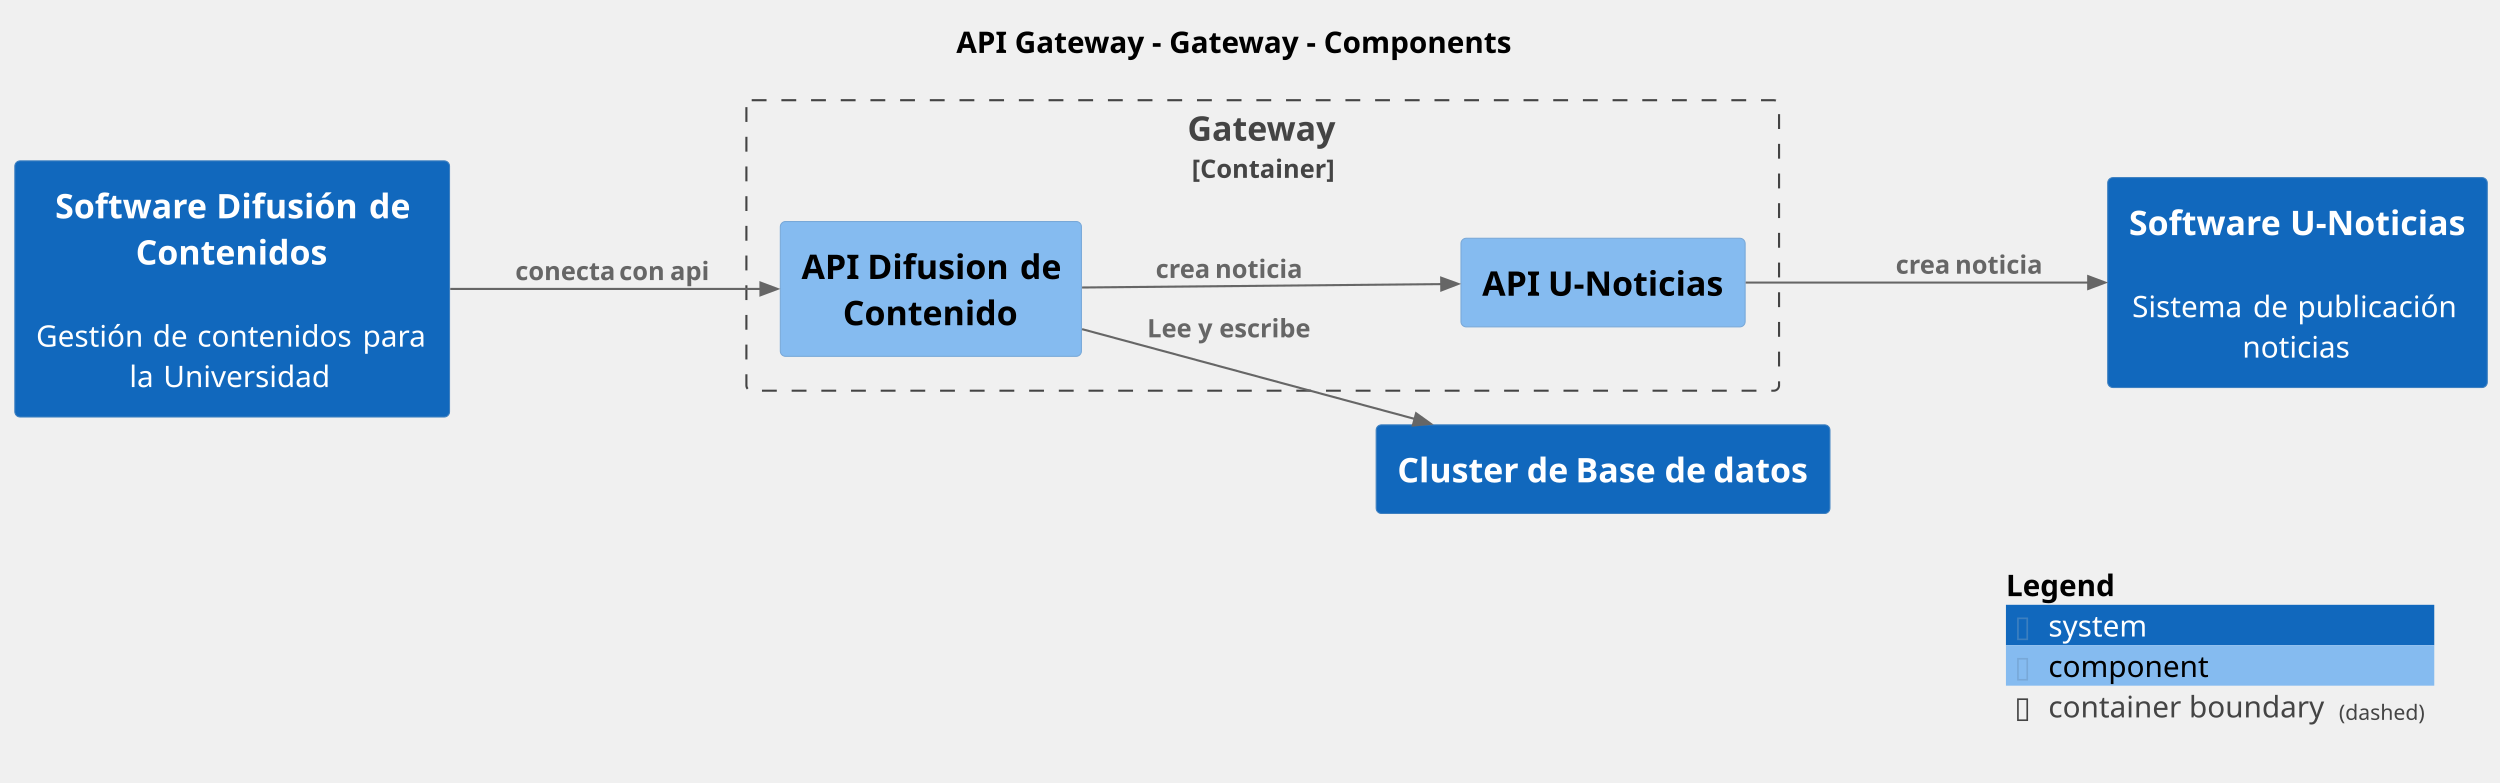
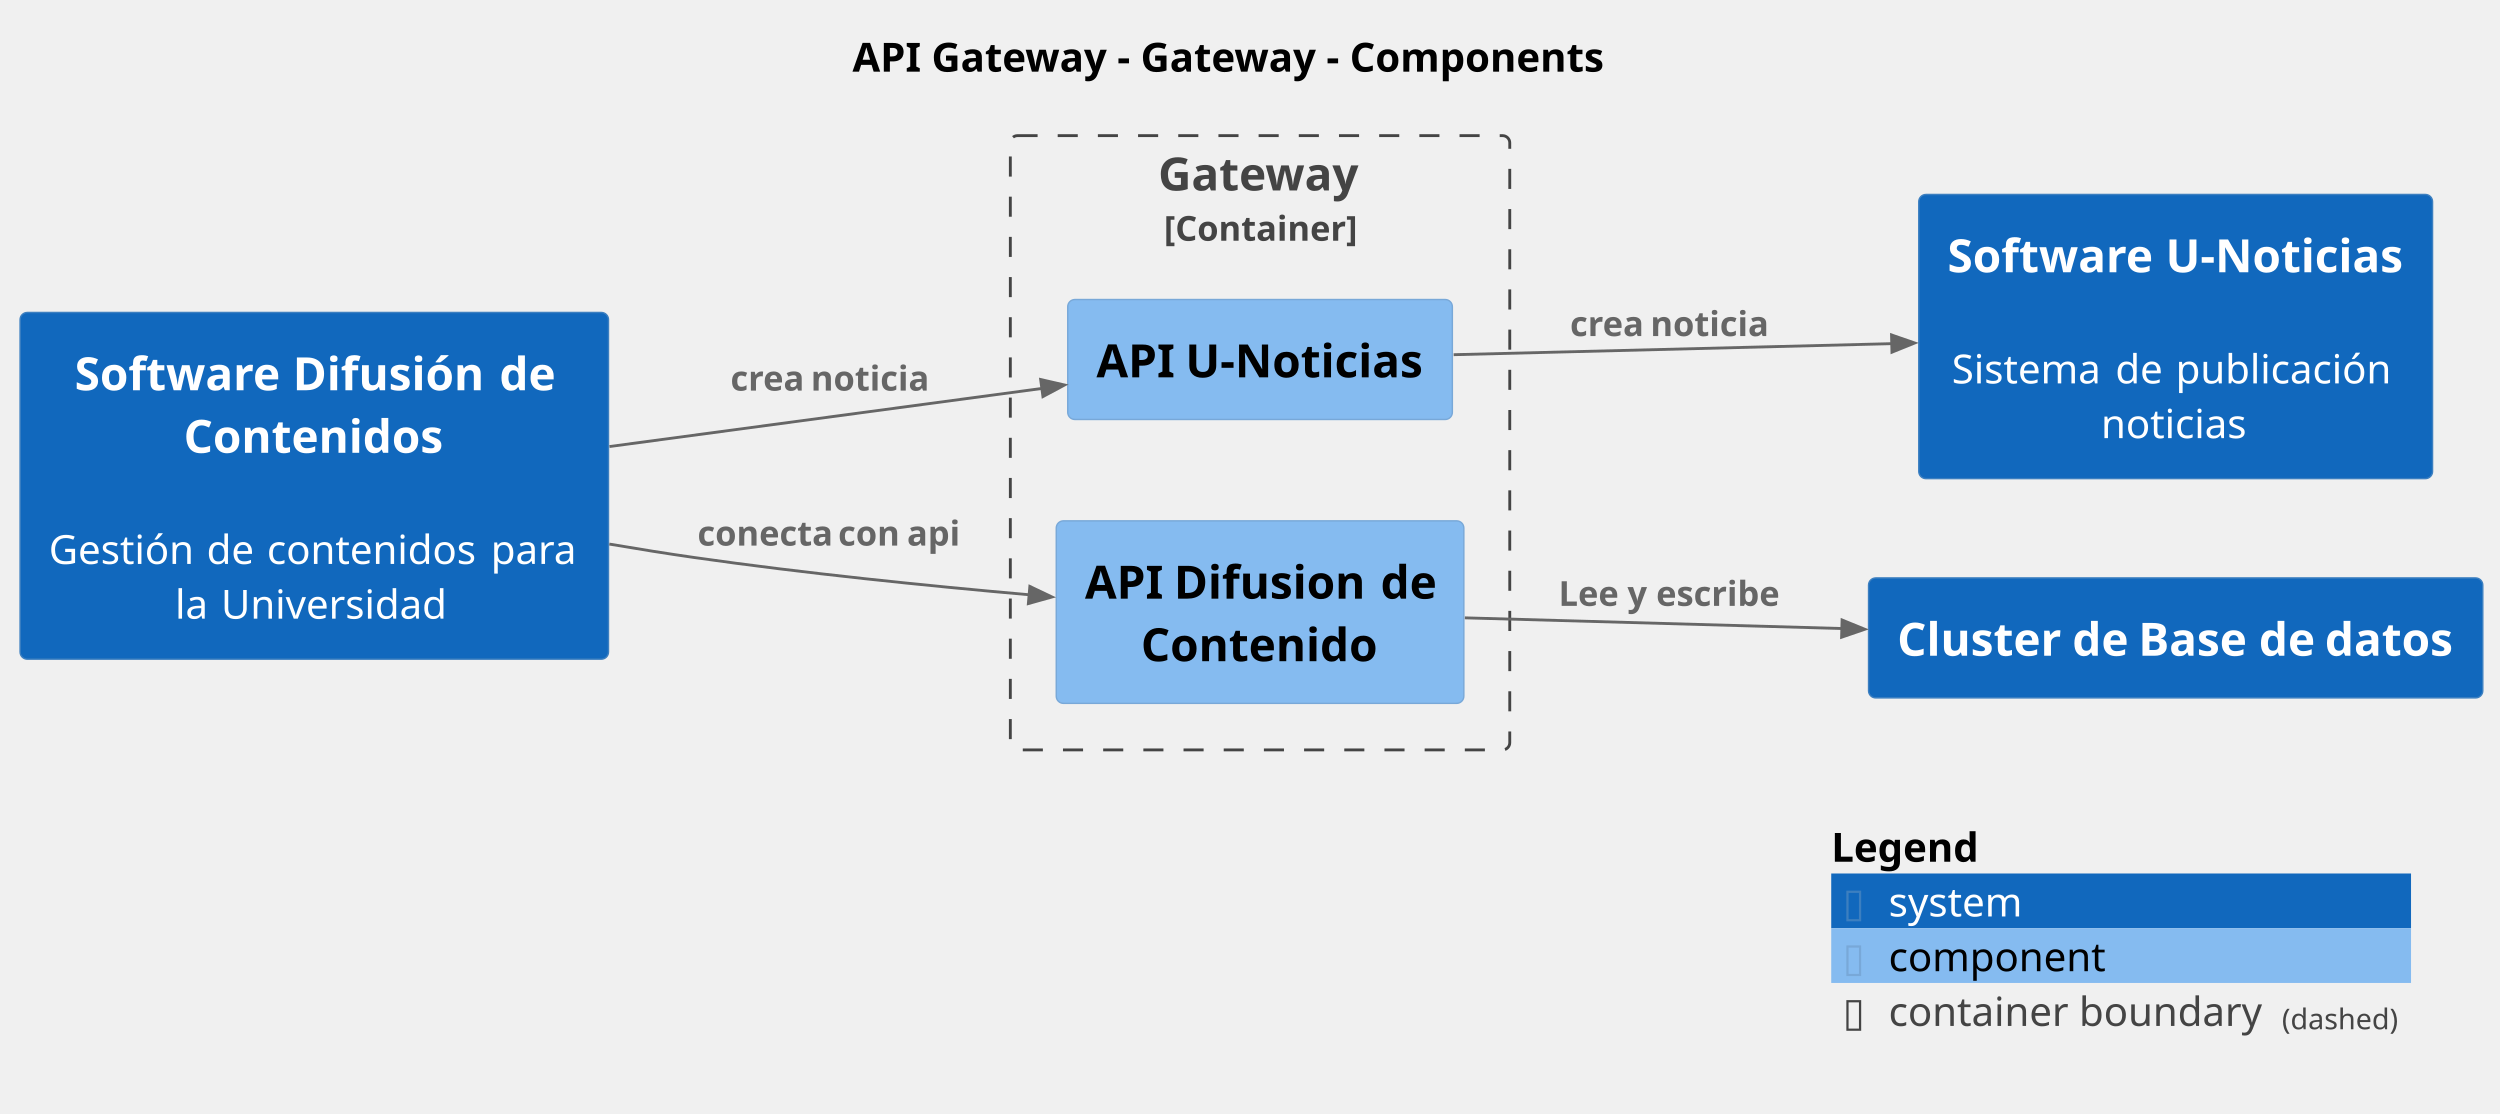
- <svg xmlns="http://www.w3.org/2000/svg" xmlns:xlink="http://www.w3.org/1999/xlink" contentStyleType="text/css" preserveAspectRatio="meet" version="1.1" viewBox="0 0 1179 369" zoomAndPan="magnify">
+ <svg xmlns="http://www.w3.org/2000/svg" xmlns:xlink="http://www.w3.org/1999/xlink" contentStyleType="text/css" preserveAspectRatio="meet" version="1.1" viewBox="0 0 871 388" zoomAndPan="magnify">
  <defs />
  <g>
-     <text fill="#000000" font-family="sans-serif" font-size="14" font-weight="bold" lengthAdjust="spacing" textLength="263" x="451" y="24.966">API Gateway - Gateway - Components</text>
+     <text fill="#000000" font-family="sans-serif" font-size="14" font-weight="bold" lengthAdjust="spacing" textLength="263" x="297" y="24.966">API Gateway - Gateway - Components</text>
    <g id="cluster_APIGateway.Gateway_boundary">
-       <rect fill="none" height="137" rx="2.5" ry="2.5" style="stroke:#444444;stroke-width:1.0;stroke-dasharray:7.0,7.0;" width="487" x="352" y="47.256" />
-       <text fill="#444444" font-family="sans-serif" font-size="16" font-weight="bold" lengthAdjust="spacing" textLength="71" x="560" y="66.36">Gateway</text>
-       <text fill="#444444" font-family="sans-serif" font-size="12" font-weight="bold" lengthAdjust="spacing" textLength="67" x="562" y="83.876">[Container]</text>
+       <rect fill="none" height="214" rx="2.5" ry="2.5" style="stroke:#444444;stroke-width:1.0;stroke-dasharray:7.0,7.0;" width="174" x="352" y="47.256" />
+       <text fill="#444444" font-family="sans-serif" font-size="16" font-weight="bold" lengthAdjust="spacing" textLength="71" x="403.5" y="66.36">Gateway</text>
+       <text fill="#444444" font-family="sans-serif" font-size="12" font-weight="bold" lengthAdjust="spacing" textLength="67" x="405.5" y="83.876">[Container]</text>
    </g>
    <g id="elem_APIGateway.Gateway.APIUNoticias">
-       <rect fill="#85BBF0" height="41.792" rx="2.5" ry="2.5" style="stroke:#78A8D8;stroke-width:0.5;" width="134" x="689" y="112.366" />
-       <text fill="#000000" font-family="sans-serif" font-size="16" font-weight="bold" lengthAdjust="spacing" textLength="27" x="699" y="139.47">API</text>
-       <text fill="#000000" font-family="sans-serif" font-size="16" font-weight="bold" lengthAdjust="spacing" textLength="4" x="726" y="139.47"> </text>
-       <text fill="#000000" font-family="sans-serif" font-size="16" font-weight="bold" lengthAdjust="spacing" textLength="83" x="730" y="139.47">U-Noticias</text>
+       <rect fill="#85BBF0" height="41.792" rx="2.5" ry="2.5" style="stroke:#78A8D8;stroke-width:0.5;" width="134" x="372" y="104.356" />
+       <text fill="#000000" font-family="sans-serif" font-size="16" font-weight="bold" lengthAdjust="spacing" textLength="27" x="382" y="131.46">API</text>
+       <text fill="#000000" font-family="sans-serif" font-size="16" font-weight="bold" lengthAdjust="spacing" textLength="4" x="409" y="131.46"> </text>
+       <text fill="#000000" font-family="sans-serif" font-size="16" font-weight="bold" lengthAdjust="spacing" textLength="83" x="413" y="131.46">U-Noticias</text>
    </g>
    <g id="elem_APIGateway.Gateway.APIDifusiondeContenido">
-       <rect fill="#85BBF0" height="63.584" rx="2.5" ry="2.5" style="stroke:#78A8D8;stroke-width:0.5;" width="142" x="368" y="104.466" />
-       <text fill="#000000" font-family="sans-serif" font-size="16" font-weight="bold" lengthAdjust="spacing" textLength="27" x="378" y="131.57">API</text>
-       <text fill="#000000" font-family="sans-serif" font-size="16" font-weight="bold" lengthAdjust="spacing" textLength="4" x="405" y="131.57"> </text>
-       <text fill="#000000" font-family="sans-serif" font-size="16" font-weight="bold" lengthAdjust="spacing" textLength="68" x="409" y="131.57">Difusion</text>
-       <text fill="#000000" font-family="sans-serif" font-size="16" font-weight="bold" lengthAdjust="spacing" textLength="4" x="477" y="131.57"> </text>
-       <text fill="#000000" font-family="sans-serif" font-size="16" font-weight="bold" lengthAdjust="spacing" textLength="19" x="481" y="131.57">de</text>
-       <text fill="#000000" font-family="sans-serif" font-size="16" font-weight="bold" lengthAdjust="spacing" textLength="83" x="397.5" y="153.362">Contenido</text>
+       <rect fill="#85BBF0" height="63.584" rx="2.5" ry="2.5" style="stroke:#78A8D8;stroke-width:0.5;" width="142" x="368" y="181.466" />
+       <text fill="#000000" font-family="sans-serif" font-size="16" font-weight="bold" lengthAdjust="spacing" textLength="27" x="378" y="208.57">API</text>
+       <text fill="#000000" font-family="sans-serif" font-size="16" font-weight="bold" lengthAdjust="spacing" textLength="4" x="405" y="208.57"> </text>
+       <text fill="#000000" font-family="sans-serif" font-size="16" font-weight="bold" lengthAdjust="spacing" textLength="68" x="409" y="208.57">Difusion</text>
+       <text fill="#000000" font-family="sans-serif" font-size="16" font-weight="bold" lengthAdjust="spacing" textLength="4" x="477" y="208.57"> </text>
+       <text fill="#000000" font-family="sans-serif" font-size="16" font-weight="bold" lengthAdjust="spacing" textLength="19" x="481" y="208.57">de</text>
+       <text fill="#000000" font-family="sans-serif" font-size="16" font-weight="bold" lengthAdjust="spacing" textLength="83" x="397.5" y="230.362">Contenido</text>
    </g>
    <g id="elem_SoftwareUNoticias">
      <a href="../../software-u-noticias/context/" target="_top" title="../../software-u-noticias/context/" xlink:actuate="onRequest" xlink:href="../../software-u-noticias/context/" xlink:show="new" xlink:title="../../software-u-noticias/context/" xlink:type="simple">
-         <rect fill="#1168BD" height="98.996" rx="2.5" ry="2.5" style="stroke:#3C7FC0;stroke-width:0.5;" width="179" x="994" y="83.766" />
-         <text fill="#FFFFFF" font-family="sans-serif" font-size="16" font-weight="bold" lengthAdjust="spacing" textLength="72" x="1004" y="110.87">Software</text>
-         <text fill="#FFFFFF" font-family="sans-serif" font-size="16" font-weight="bold" lengthAdjust="spacing" textLength="4" x="1076" y="110.87"> </text>
-         <text fill="#FFFFFF" font-family="sans-serif" font-size="16" font-weight="bold" lengthAdjust="spacing" textLength="83" x="1080" y="110.87">U-Noticias</text>
-         <text fill="#FFFFFF" font-family="sans-serif" font-size="14" lengthAdjust="spacing" textLength="4" x="1081.5" y="130.524"> </text>
-         <text fill="#FFFFFF" font-family="sans-serif" font-size="14" lengthAdjust="spacing" textLength="53" x="1005.5" y="149.592">Sistema</text>
-         <text fill="#FFFFFF" font-family="sans-serif" font-size="14" lengthAdjust="spacing" textLength="4" x="1058.5" y="149.592"> </text>
-         <text fill="#FFFFFF" font-family="sans-serif" font-size="14" lengthAdjust="spacing" textLength="17" x="1062.5" y="149.592">de</text>
-         <text fill="#FFFFFF" font-family="sans-serif" font-size="14" lengthAdjust="spacing" textLength="4" x="1079.5" y="149.592"> </text>
-         <text fill="#FFFFFF" font-family="sans-serif" font-size="14" lengthAdjust="spacing" textLength="78" x="1083.5" y="149.592">publicación</text>
-         <text fill="#FFFFFF" font-family="sans-serif" font-size="14" lengthAdjust="spacing" textLength="52" x="1057.5" y="168.66">noticias</text>
+         <rect fill="#1168BD" height="98.996" rx="2.5" ry="2.5" style="stroke:#3C7FC0;stroke-width:0.5;" width="179" x="668.5" y="67.756" />
+         <text fill="#FFFFFF" font-family="sans-serif" font-size="16" font-weight="bold" lengthAdjust="spacing" textLength="72" x="678.5" y="94.86">Software</text>
+         <text fill="#FFFFFF" font-family="sans-serif" font-size="16" font-weight="bold" lengthAdjust="spacing" textLength="4" x="750.5" y="94.86"> </text>
+         <text fill="#FFFFFF" font-family="sans-serif" font-size="16" font-weight="bold" lengthAdjust="spacing" textLength="83" x="754.5" y="94.86">U-Noticias</text>
+         <text fill="#FFFFFF" font-family="sans-serif" font-size="14" lengthAdjust="spacing" textLength="4" x="756" y="114.514"> </text>
+         <text fill="#FFFFFF" font-family="sans-serif" font-size="14" lengthAdjust="spacing" textLength="53" x="680" y="133.582">Sistema</text>
+         <text fill="#FFFFFF" font-family="sans-serif" font-size="14" lengthAdjust="spacing" textLength="4" x="733" y="133.582"> </text>
+         <text fill="#FFFFFF" font-family="sans-serif" font-size="14" lengthAdjust="spacing" textLength="17" x="737" y="133.582">de</text>
+         <text fill="#FFFFFF" font-family="sans-serif" font-size="14" lengthAdjust="spacing" textLength="4" x="754" y="133.582"> </text>
+         <text fill="#FFFFFF" font-family="sans-serif" font-size="14" lengthAdjust="spacing" textLength="78" x="758" y="133.582">publicación</text>
+         <text fill="#FFFFFF" font-family="sans-serif" font-size="14" lengthAdjust="spacing" textLength="52" x="732" y="152.65">noticias</text>
      </a>
    </g>
    <g id="elem_ClusterdeBasededatos">
      <a href="../../cluster-de-base-de-datos/context/" target="_top" title="../../cluster-de-base-de-datos/context/" xlink:actuate="onRequest" xlink:href="../../cluster-de-base-de-datos/context/" xlink:show="new" xlink:title="../../cluster-de-base-de-datos/context/" xlink:type="simple">
-         <rect fill="#1168BD" height="41.792" rx="2.5" ry="2.5" style="stroke:#3C7FC0;stroke-width:0.5;" width="214" x="649" y="200.366" />
-         <text fill="#FFFFFF" font-family="sans-serif" font-size="16" font-weight="bold" lengthAdjust="spacing" textLength="57" x="659" y="227.47">Cluster</text>
-         <text fill="#FFFFFF" font-family="sans-serif" font-size="16" font-weight="bold" lengthAdjust="spacing" textLength="4" x="716" y="227.47"> </text>
-         <text fill="#FFFFFF" font-family="sans-serif" font-size="16" font-weight="bold" lengthAdjust="spacing" textLength="19" x="720" y="227.47">de</text>
-         <text fill="#FFFFFF" font-family="sans-serif" font-size="16" font-weight="bold" lengthAdjust="spacing" textLength="4" x="739" y="227.47"> </text>
-         <text fill="#FFFFFF" font-family="sans-serif" font-size="16" font-weight="bold" lengthAdjust="spacing" textLength="38" x="743" y="227.47">Base</text>
-         <text fill="#FFFFFF" font-family="sans-serif" font-size="16" font-weight="bold" lengthAdjust="spacing" textLength="4" x="781" y="227.47"> </text>
-         <text fill="#FFFFFF" font-family="sans-serif" font-size="16" font-weight="bold" lengthAdjust="spacing" textLength="19" x="785" y="227.47">de</text>
-         <text fill="#FFFFFF" font-family="sans-serif" font-size="16" font-weight="bold" lengthAdjust="spacing" textLength="4" x="804" y="227.47"> </text>
-         <text fill="#FFFFFF" font-family="sans-serif" font-size="16" font-weight="bold" lengthAdjust="spacing" textLength="45" x="808" y="227.47">datos</text>
+         <rect fill="#1168BD" height="41.792" rx="2.5" ry="2.5" style="stroke:#3C7FC0;stroke-width:0.5;" width="214" x="651" y="201.356" />
+         <text fill="#FFFFFF" font-family="sans-serif" font-size="16" font-weight="bold" lengthAdjust="spacing" textLength="57" x="661" y="228.46">Cluster</text>
+         <text fill="#FFFFFF" font-family="sans-serif" font-size="16" font-weight="bold" lengthAdjust="spacing" textLength="4" x="718" y="228.46"> </text>
+         <text fill="#FFFFFF" font-family="sans-serif" font-size="16" font-weight="bold" lengthAdjust="spacing" textLength="19" x="722" y="228.46">de</text>
+         <text fill="#FFFFFF" font-family="sans-serif" font-size="16" font-weight="bold" lengthAdjust="spacing" textLength="4" x="741" y="228.46"> </text>
+         <text fill="#FFFFFF" font-family="sans-serif" font-size="16" font-weight="bold" lengthAdjust="spacing" textLength="38" x="745" y="228.46">Base</text>
+         <text fill="#FFFFFF" font-family="sans-serif" font-size="16" font-weight="bold" lengthAdjust="spacing" textLength="4" x="783" y="228.46"> </text>
+         <text fill="#FFFFFF" font-family="sans-serif" font-size="16" font-weight="bold" lengthAdjust="spacing" textLength="19" x="787" y="228.46">de</text>
+         <text fill="#FFFFFF" font-family="sans-serif" font-size="16" font-weight="bold" lengthAdjust="spacing" textLength="4" x="806" y="228.46"> </text>
+         <text fill="#FFFFFF" font-family="sans-serif" font-size="16" font-weight="bold" lengthAdjust="spacing" textLength="45" x="810" y="228.46">datos</text>
      </a>
    </g>
    <g id="elem_SoftwareDifusióndeContenidos">
      <a href="../../software-difusión-de-contenidos/context/" target="_top" title="../../software-difusión-de-contenidos/context/" xlink:actuate="onRequest" xlink:href="../../software-difusión-de-contenidos/context/" xlink:show="new" xlink:title="../../software-difusión-de-contenidos/context/" xlink:type="simple">
-         <rect fill="#1168BD" height="120.788" rx="2.5" ry="2.5" style="stroke:#3C7FC0;stroke-width:0.5;" width="205" x="7" y="75.866" />
-         <text fill="#FFFFFF" font-family="sans-serif" font-size="16" font-weight="bold" lengthAdjust="spacing" textLength="72" x="26" y="102.97">Software</text>
-         <text fill="#FFFFFF" font-family="sans-serif" font-size="16" font-weight="bold" lengthAdjust="spacing" textLength="4" x="98" y="102.97"> </text>
-         <text fill="#FFFFFF" font-family="sans-serif" font-size="16" font-weight="bold" lengthAdjust="spacing" textLength="68" x="102" y="102.97">Difusión</text>
-         <text fill="#FFFFFF" font-family="sans-serif" font-size="16" font-weight="bold" lengthAdjust="spacing" textLength="4" x="170" y="102.97"> </text>
-         <text fill="#FFFFFF" font-family="sans-serif" font-size="16" font-weight="bold" lengthAdjust="spacing" textLength="19" x="174" y="102.97">de</text>
-         <text fill="#FFFFFF" font-family="sans-serif" font-size="16" font-weight="bold" lengthAdjust="spacing" textLength="91" x="64" y="124.762">Contenidos</text>
-         <text fill="#FFFFFF" font-family="sans-serif" font-size="14" lengthAdjust="spacing" textLength="4" x="107.5" y="144.416"> </text>
-         <text fill="#FFFFFF" font-family="sans-serif" font-size="14" lengthAdjust="spacing" textLength="51" x="17" y="163.484">Gestión</text>
-         <text fill="#FFFFFF" font-family="sans-serif" font-size="14" lengthAdjust="spacing" textLength="4" x="68" y="163.484"> </text>
-         <text fill="#FFFFFF" font-family="sans-serif" font-size="14" lengthAdjust="spacing" textLength="17" x="72" y="163.484">de</text>
-         <text fill="#FFFFFF" font-family="sans-serif" font-size="14" lengthAdjust="spacing" textLength="4" x="89" y="163.484"> </text>
-         <text fill="#FFFFFF" font-family="sans-serif" font-size="14" lengthAdjust="spacing" textLength="74" x="93" y="163.484">contenidos</text>
-         <text fill="#FFFFFF" font-family="sans-serif" font-size="14" lengthAdjust="spacing" textLength="4" x="167" y="163.484"> </text>
-         <text fill="#FFFFFF" font-family="sans-serif" font-size="14" lengthAdjust="spacing" textLength="31" x="171" y="163.484">para</text>
-         <text fill="#FFFFFF" font-family="sans-serif" font-size="14" lengthAdjust="spacing" textLength="12" x="61" y="182.552">la</text>
-         <text fill="#FFFFFF" font-family="sans-serif" font-size="14" lengthAdjust="spacing" textLength="4" x="73" y="182.552"> </text>
-         <text fill="#FFFFFF" font-family="sans-serif" font-size="14" lengthAdjust="spacing" textLength="81" x="77" y="182.552">Universidad</text>
+         <rect fill="#1168BD" height="120.788" rx="2.5" ry="2.5" style="stroke:#3C7FC0;stroke-width:0.5;" width="205" x="7" y="108.866" />
+         <text fill="#FFFFFF" font-family="sans-serif" font-size="16" font-weight="bold" lengthAdjust="spacing" textLength="72" x="26" y="135.97">Software</text>
+         <text fill="#FFFFFF" font-family="sans-serif" font-size="16" font-weight="bold" lengthAdjust="spacing" textLength="4" x="98" y="135.97"> </text>
+         <text fill="#FFFFFF" font-family="sans-serif" font-size="16" font-weight="bold" lengthAdjust="spacing" textLength="68" x="102" y="135.97">Difusión</text>
+         <text fill="#FFFFFF" font-family="sans-serif" font-size="16" font-weight="bold" lengthAdjust="spacing" textLength="4" x="170" y="135.97"> </text>
+         <text fill="#FFFFFF" font-family="sans-serif" font-size="16" font-weight="bold" lengthAdjust="spacing" textLength="19" x="174" y="135.97">de</text>
+         <text fill="#FFFFFF" font-family="sans-serif" font-size="16" font-weight="bold" lengthAdjust="spacing" textLength="91" x="64" y="157.762">Contenidos</text>
+         <text fill="#FFFFFF" font-family="sans-serif" font-size="14" lengthAdjust="spacing" textLength="4" x="107.5" y="177.416"> </text>
+         <text fill="#FFFFFF" font-family="sans-serif" font-size="14" lengthAdjust="spacing" textLength="51" x="17" y="196.484">Gestión</text>
+         <text fill="#FFFFFF" font-family="sans-serif" font-size="14" lengthAdjust="spacing" textLength="4" x="68" y="196.484"> </text>
+         <text fill="#FFFFFF" font-family="sans-serif" font-size="14" lengthAdjust="spacing" textLength="17" x="72" y="196.484">de</text>
+         <text fill="#FFFFFF" font-family="sans-serif" font-size="14" lengthAdjust="spacing" textLength="4" x="89" y="196.484"> </text>
+         <text fill="#FFFFFF" font-family="sans-serif" font-size="14" lengthAdjust="spacing" textLength="74" x="93" y="196.484">contenidos</text>
+         <text fill="#FFFFFF" font-family="sans-serif" font-size="14" lengthAdjust="spacing" textLength="4" x="167" y="196.484"> </text>
+         <text fill="#FFFFFF" font-family="sans-serif" font-size="14" lengthAdjust="spacing" textLength="31" x="171" y="196.484">para</text>
+         <text fill="#FFFFFF" font-family="sans-serif" font-size="14" lengthAdjust="spacing" textLength="12" x="61" y="215.552">la</text>
+         <text fill="#FFFFFF" font-family="sans-serif" font-size="14" lengthAdjust="spacing" textLength="4" x="73" y="215.552"> </text>
+         <text fill="#FFFFFF" font-family="sans-serif" font-size="14" lengthAdjust="spacing" textLength="81" x="77" y="215.552">Universidad</text>
      </a>
    </g>
    <g id="link_APIGateway.Gateway.APIUNoticias_SoftwareUNoticias">
-       <path d="M823.26,133.256 C869.74,133.256 932.65,133.256 984.85,133.256 " fill="none" id="APIGateway.Gateway.APIUNoticias-to-SoftwareUNoticias" style="stroke:#666666;stroke-width:1.0;" />
-       <polygon fill="#666666" points="992.8,133.256,984.8,130.256,984.8,136.256,992.8,133.256" style="stroke:#666666;stroke-width:1.0;" />
-       <text fill="#666666" font-family="sans-serif" font-size="12" font-weight="bold" lengthAdjust="spacing" textLength="25" x="894" y="129.084">crea</text>
-       <text fill="#666666" font-family="sans-serif" font-size="12" font-weight="bold" lengthAdjust="spacing" textLength="3" x="919" y="129.084"> </text>
-       <text fill="#666666" font-family="sans-serif" font-size="12" font-weight="bold" lengthAdjust="spacing" textLength="41" x="922" y="129.084">noticia</text>
+       <path d="M506.45,123.576 C550.73,122.466 609.66,120.976 659.25,119.726 " fill="none" id="APIGateway.Gateway.APIUNoticias-to-SoftwareUNoticias" style="stroke:#666666;stroke-width:1.0;" />
+       <polygon fill="#666666" points="667.08,119.496,659.008,116.697,659.158,122.695,667.08,119.496" style="stroke:#666666;stroke-width:1.0;" />
+       <text fill="#666666" font-family="sans-serif" font-size="12" font-weight="bold" lengthAdjust="spacing" textLength="25" x="547" y="117.084">crea</text>
+       <text fill="#666666" font-family="sans-serif" font-size="12" font-weight="bold" lengthAdjust="spacing" textLength="3" x="572" y="117.084"> </text>
+       <text fill="#666666" font-family="sans-serif" font-size="12" font-weight="bold" lengthAdjust="spacing" textLength="41" x="575" y="117.084">noticia</text>
    </g>
    <g id="link_SoftwareDifusióndeContenidos_APIGateway.Gateway.APIDifusiondeContenido">
-       <path d="M212.33,136.256 C259.49,136.256 314.7,136.256 358.7,136.256 " fill="none" id="SoftwareDifusióndeContenidos-to-APIGateway.Gateway.APIDifusiondeContenido" style="stroke:#666666;stroke-width:1.0;" />
-       <polygon fill="#666666" points="366.63,136.256,358.63,133.256,358.63,139.256,366.63,136.256" style="stroke:#666666;stroke-width:1.0;" />
-       <text fill="#666666" font-family="sans-serif" font-size="12" font-weight="bold" lengthAdjust="spacing" textLength="46" x="243" y="132.084">conecta</text>
-       <text fill="#666666" font-family="sans-serif" font-size="12" font-weight="bold" lengthAdjust="spacing" textLength="3" x="289" y="132.084"> </text>
-       <text fill="#666666" font-family="sans-serif" font-size="12" font-weight="bold" lengthAdjust="spacing" textLength="21" x="292" y="132.084">con</text>
-       <text fill="#666666" font-family="sans-serif" font-size="12" font-weight="bold" lengthAdjust="spacing" textLength="3" x="313" y="132.084"> </text>
-       <text fill="#666666" font-family="sans-serif" font-size="12" font-weight="bold" lengthAdjust="spacing" textLength="19" x="316" y="132.084">api</text>
+       <path d="M212.29,189.556 C222.31,191.266 232.34,192.876 242,194.256 C280.22,199.726 322.86,204.076 358.58,207.216 " fill="none" id="SoftwareDifusióndeContenidos-to-APIGateway.Gateway.APIDifusiondeContenido" style="stroke:#666666;stroke-width:1.0;" />
+       <polygon fill="#666666" points="366.51,207.986,358.797,204.311,358.282,210.289,366.51,207.986" style="stroke:#666666;stroke-width:1.0;" />
+       <text fill="#666666" font-family="sans-serif" font-size="12" font-weight="bold" lengthAdjust="spacing" textLength="46" x="243" y="190.084">conecta</text>
+       <text fill="#666666" font-family="sans-serif" font-size="12" font-weight="bold" lengthAdjust="spacing" textLength="3" x="289" y="190.084"> </text>
+       <text fill="#666666" font-family="sans-serif" font-size="12" font-weight="bold" lengthAdjust="spacing" textLength="21" x="292" y="190.084">con</text>
+       <text fill="#666666" font-family="sans-serif" font-size="12" font-weight="bold" lengthAdjust="spacing" textLength="3" x="313" y="190.084"> </text>
+       <text fill="#666666" font-family="sans-serif" font-size="12" font-weight="bold" lengthAdjust="spacing" textLength="19" x="316" y="190.084">api</text>
    </g>
    <g id="link_APIGateway.Gateway.APIDifusiondeContenido_ClusterdeBasededatos">
-       <path d="M510.3,155.226 C556.67,167.746 617.75,184.226 667.29,197.596 " fill="none" id="APIGateway.Gateway.APIDifusiondeContenido-to-ClusterdeBasededatos" style="stroke:#666666;stroke-width:1.0;" />
-       <polygon fill="#666666" points="674.77,199.876,667.83,194.892,666.264,200.684,674.77,199.876" style="stroke:#666666;stroke-width:1.0;" />
-       <text fill="#666666" font-family="sans-serif" font-size="12" font-weight="bold" lengthAdjust="spacing" textLength="21" x="541" y="159.084">Lee</text>
-       <text fill="#666666" font-family="sans-serif" font-size="12" font-weight="bold" lengthAdjust="spacing" textLength="3" x="562" y="159.084"> </text>
-       <text fill="#666666" font-family="sans-serif" font-size="12" font-weight="bold" lengthAdjust="spacing" textLength="7" x="565" y="159.084">y</text>
-       <text fill="#666666" font-family="sans-serif" font-size="12" font-weight="bold" lengthAdjust="spacing" textLength="3" x="572" y="159.084"> </text>
-       <text fill="#666666" font-family="sans-serif" font-size="12" font-weight="bold" lengthAdjust="spacing" textLength="43" x="575" y="159.084">escribe</text>
+       <path d="M510.35,215.256 C549,216.346 597.9,217.736 641.95,218.986 " fill="none" id="APIGateway.Gateway.APIDifusiondeContenido-to-ClusterdeBasededatos" style="stroke:#666666;stroke-width:1.0;" />
+       <polygon fill="#666666" points="649.69,219.236,641.779,216.008,641.607,222.006,649.69,219.236" style="stroke:#666666;stroke-width:1.0;" />
+       <text fill="#666666" font-family="sans-serif" font-size="12" font-weight="bold" lengthAdjust="spacing" textLength="21" x="543" y="211.084">Lee</text>
+       <text fill="#666666" font-family="sans-serif" font-size="12" font-weight="bold" lengthAdjust="spacing" textLength="3" x="564" y="211.084"> </text>
+       <text fill="#666666" font-family="sans-serif" font-size="12" font-weight="bold" lengthAdjust="spacing" textLength="7" x="567" y="211.084">y</text>
+       <text fill="#666666" font-family="sans-serif" font-size="12" font-weight="bold" lengthAdjust="spacing" textLength="3" x="574" y="211.084"> </text>
+       <text fill="#666666" font-family="sans-serif" font-size="12" font-weight="bold" lengthAdjust="spacing" textLength="43" x="577" y="211.084">escribe</text>
    </g>
-     <g id="link_APIGateway.Gateway.APIDifusiondeContenido_APIGateway.Gateway.APIUNoticias">
-       <path d="M510.3,135.586 C560.69,135.106 628.48,134.466 679.93,133.976 " fill="none" id="APIGateway.Gateway.APIDifusiondeContenido-to-APIGateway.Gateway.APIUNoticias" style="stroke:#666666;stroke-width:1.0;" />
-       <polygon fill="#666666" points="687.69,133.896,679.663,130.968,679.717,136.967,687.69,133.896" style="stroke:#666666;stroke-width:1.0;" />
-       <text fill="#666666" font-family="sans-serif" font-size="12" font-weight="bold" lengthAdjust="spacing" textLength="25" x="545" y="131.084">crea</text>
-       <text fill="#666666" font-family="sans-serif" font-size="12" font-weight="bold" lengthAdjust="spacing" textLength="3" x="570" y="131.084"> </text>
-       <text fill="#666666" font-family="sans-serif" font-size="12" font-weight="bold" lengthAdjust="spacing" textLength="41" x="573" y="131.084">noticia</text>
+     <g id="link_SoftwareDifusióndeContenidos_APIGateway.Gateway.APIUNoticias">
+       <path d="M212.33,155.576 C261.09,149.026 318.44,141.316 363.13,135.316 " fill="none" id="SoftwareDifusióndeContenidos-to-APIGateway.Gateway.APIUNoticias" style="stroke:#666666;stroke-width:1.0;" />
+       <polygon fill="#666666" points="370.89,134.136,362.564,132.22,363.357,138.167,370.89,134.136" style="stroke:#666666;stroke-width:1.0;" />
+       <text fill="#666666" font-family="sans-serif" font-size="12" font-weight="bold" lengthAdjust="spacing" textLength="25" x="254.5" y="136.084">crea</text>
+       <text fill="#666666" font-family="sans-serif" font-size="12" font-weight="bold" lengthAdjust="spacing" textLength="3" x="279.5" y="136.084"> </text>
+       <text fill="#666666" font-family="sans-serif" font-size="12" font-weight="bold" lengthAdjust="spacing" textLength="41" x="282.5" y="136.084">noticia</text>
    </g>
-     <rect fill="none" height="19.068" style="stroke:none;stroke-width:1.0;" width="202" x="946" y="266.158" />
-     <text fill="#000000" font-family="sans-serif" font-size="14" font-weight="bold" lengthAdjust="spacing" textLength="51" x="946" y="281.124">Legend</text>
-     <text fill="#FFFFFF" font-family="sans-serif" font-size="14" lengthAdjust="spacing" textLength="4" x="997" y="281.124"> </text>
-     <rect fill="#1168BD" height="19.068" style="stroke:none;stroke-width:1.0;" width="202" x="946" y="285.226" />
-     <text fill="#3C7FC0" font-family="sans-serif" font-size="14" lengthAdjust="spacing" textLength="8" x="950" y="300.192">▯</text>
-     <text fill="#FFFFFF" font-family="sans-serif" font-size="14" lengthAdjust="spacing" textLength="4" x="958" y="300.192"> </text>
-     <text fill="#FFFFFF" font-family="sans-serif" font-size="14" lengthAdjust="spacing" textLength="47" x="966" y="300.192">system</text>
-     <text fill="#FFFFFF" font-family="sans-serif" font-size="14" lengthAdjust="spacing" textLength="4" x="1017" y="300.192"> </text>
-     <rect fill="#85BBF0" height="19.068" style="stroke:none;stroke-width:1.0;" width="202" x="946" y="304.294" />
-     <text fill="#78A8D8" font-family="sans-serif" font-size="14" lengthAdjust="spacing" textLength="8" x="950" y="319.26">▯</text>
-     <text fill="#FFFFFF" font-family="sans-serif" font-size="14" lengthAdjust="spacing" textLength="4" x="958" y="319.26"> </text>
-     <text fill="#000000" font-family="sans-serif" font-size="14" lengthAdjust="spacing" textLength="76" x="966" y="319.26">component</text>
-     <text fill="#FFFFFF" font-family="sans-serif" font-size="14" lengthAdjust="spacing" textLength="4" x="1046" y="319.26"> </text>
-     <rect fill="none" height="19.068" style="stroke:none;stroke-width:1.0;" width="202" x="946" y="323.362" />
-     <text fill="#444444" font-family="sans-serif" font-size="14" lengthAdjust="spacing" textLength="8" x="950" y="338.328">▯</text>
-     <text fill="#FFFFFF" font-family="sans-serif" font-size="14" lengthAdjust="spacing" textLength="4" x="958" y="338.328"> </text>
-     <text fill="#444444" font-family="sans-serif" font-size="14" lengthAdjust="spacing" textLength="133" x="966" y="338.328">container boundary</text>
-     <text fill="#444444" font-family="sans-serif" font-size="10" lengthAdjust="spacing" textLength="41" x="1103" y="339.5">(dashed)</text>
-     <text fill="#FFFFFF" font-family="sans-serif" font-size="14" lengthAdjust="spacing" textLength="4" x="1144" y="338.328"> </text>
-     <line style="stroke:none;stroke-width:1.0;" x1="946" x2="1148" y1="266.158" y2="266.158" />
-     <line style="stroke:none;stroke-width:1.0;" x1="946" x2="1148" y1="285.226" y2="285.226" />
-     <line style="stroke:none;stroke-width:1.0;" x1="946" x2="1148" y1="304.294" y2="304.294" />
-     <line style="stroke:none;stroke-width:1.0;" x1="946" x2="1148" y1="323.362" y2="323.362" />
-     <line style="stroke:none;stroke-width:1.0;" x1="946" x2="1148" y1="342.43" y2="342.43" />
-     <line style="stroke:none;stroke-width:1.0;" x1="946" x2="946" y1="266.158" y2="342.43" />
-     <line style="stroke:none;stroke-width:1.0;" x1="1148" x2="1148" y1="266.158" y2="342.43" />
+     <rect fill="none" height="19.068" style="stroke:none;stroke-width:1.0;" width="202" x="638" y="285.256" />
+     <text fill="#000000" font-family="sans-serif" font-size="14" font-weight="bold" lengthAdjust="spacing" textLength="51" x="638" y="300.222">Legend</text>
+     <text fill="#FFFFFF" font-family="sans-serif" font-size="14" lengthAdjust="spacing" textLength="4" x="689" y="300.222"> </text>
+     <rect fill="#1168BD" height="19.068" style="stroke:none;stroke-width:1.0;" width="202" x="638" y="304.324" />
+     <text fill="#3C7FC0" font-family="sans-serif" font-size="14" lengthAdjust="spacing" textLength="8" x="642" y="319.29">▯</text>
+     <text fill="#FFFFFF" font-family="sans-serif" font-size="14" lengthAdjust="spacing" textLength="4" x="650" y="319.29"> </text>
+     <text fill="#FFFFFF" font-family="sans-serif" font-size="14" lengthAdjust="spacing" textLength="47" x="658" y="319.29">system</text>
+     <text fill="#FFFFFF" font-family="sans-serif" font-size="14" lengthAdjust="spacing" textLength="4" x="709" y="319.29"> </text>
+     <rect fill="#85BBF0" height="19.068" style="stroke:none;stroke-width:1.0;" width="202" x="638" y="323.392" />
+     <text fill="#78A8D8" font-family="sans-serif" font-size="14" lengthAdjust="spacing" textLength="8" x="642" y="338.358">▯</text>
+     <text fill="#FFFFFF" font-family="sans-serif" font-size="14" lengthAdjust="spacing" textLength="4" x="650" y="338.358"> </text>
+     <text fill="#000000" font-family="sans-serif" font-size="14" lengthAdjust="spacing" textLength="76" x="658" y="338.358">component</text>
+     <text fill="#FFFFFF" font-family="sans-serif" font-size="14" lengthAdjust="spacing" textLength="4" x="738" y="338.358"> </text>
+     <rect fill="none" height="19.068" style="stroke:none;stroke-width:1.0;" width="202" x="638" y="342.46" />
+     <text fill="#444444" font-family="sans-serif" font-size="14" lengthAdjust="spacing" textLength="8" x="642" y="357.426">▯</text>
+     <text fill="#FFFFFF" font-family="sans-serif" font-size="14" lengthAdjust="spacing" textLength="4" x="650" y="357.426"> </text>
+     <text fill="#444444" font-family="sans-serif" font-size="14" lengthAdjust="spacing" textLength="133" x="658" y="357.426">container boundary</text>
+     <text fill="#444444" font-family="sans-serif" font-size="10" lengthAdjust="spacing" textLength="41" x="795" y="358.598">(dashed)</text>
+     <text fill="#FFFFFF" font-family="sans-serif" font-size="14" lengthAdjust="spacing" textLength="4" x="836" y="357.426"> </text>
+     <line style="stroke:none;stroke-width:1.0;" x1="638" x2="840" y1="285.256" y2="285.256" />
+     <line style="stroke:none;stroke-width:1.0;" x1="638" x2="840" y1="304.324" y2="304.324" />
+     <line style="stroke:none;stroke-width:1.0;" x1="638" x2="840" y1="323.392" y2="323.392" />
+     <line style="stroke:none;stroke-width:1.0;" x1="638" x2="840" y1="342.46" y2="342.46" />
+     <line style="stroke:none;stroke-width:1.0;" x1="638" x2="840" y1="361.528" y2="361.528" />
+     <line style="stroke:none;stroke-width:1.0;" x1="638" x2="638" y1="285.256" y2="361.528" />
+     <line style="stroke:none;stroke-width:1.0;" x1="840" x2="840" y1="285.256" y2="361.528" />
  </g>
</svg>
